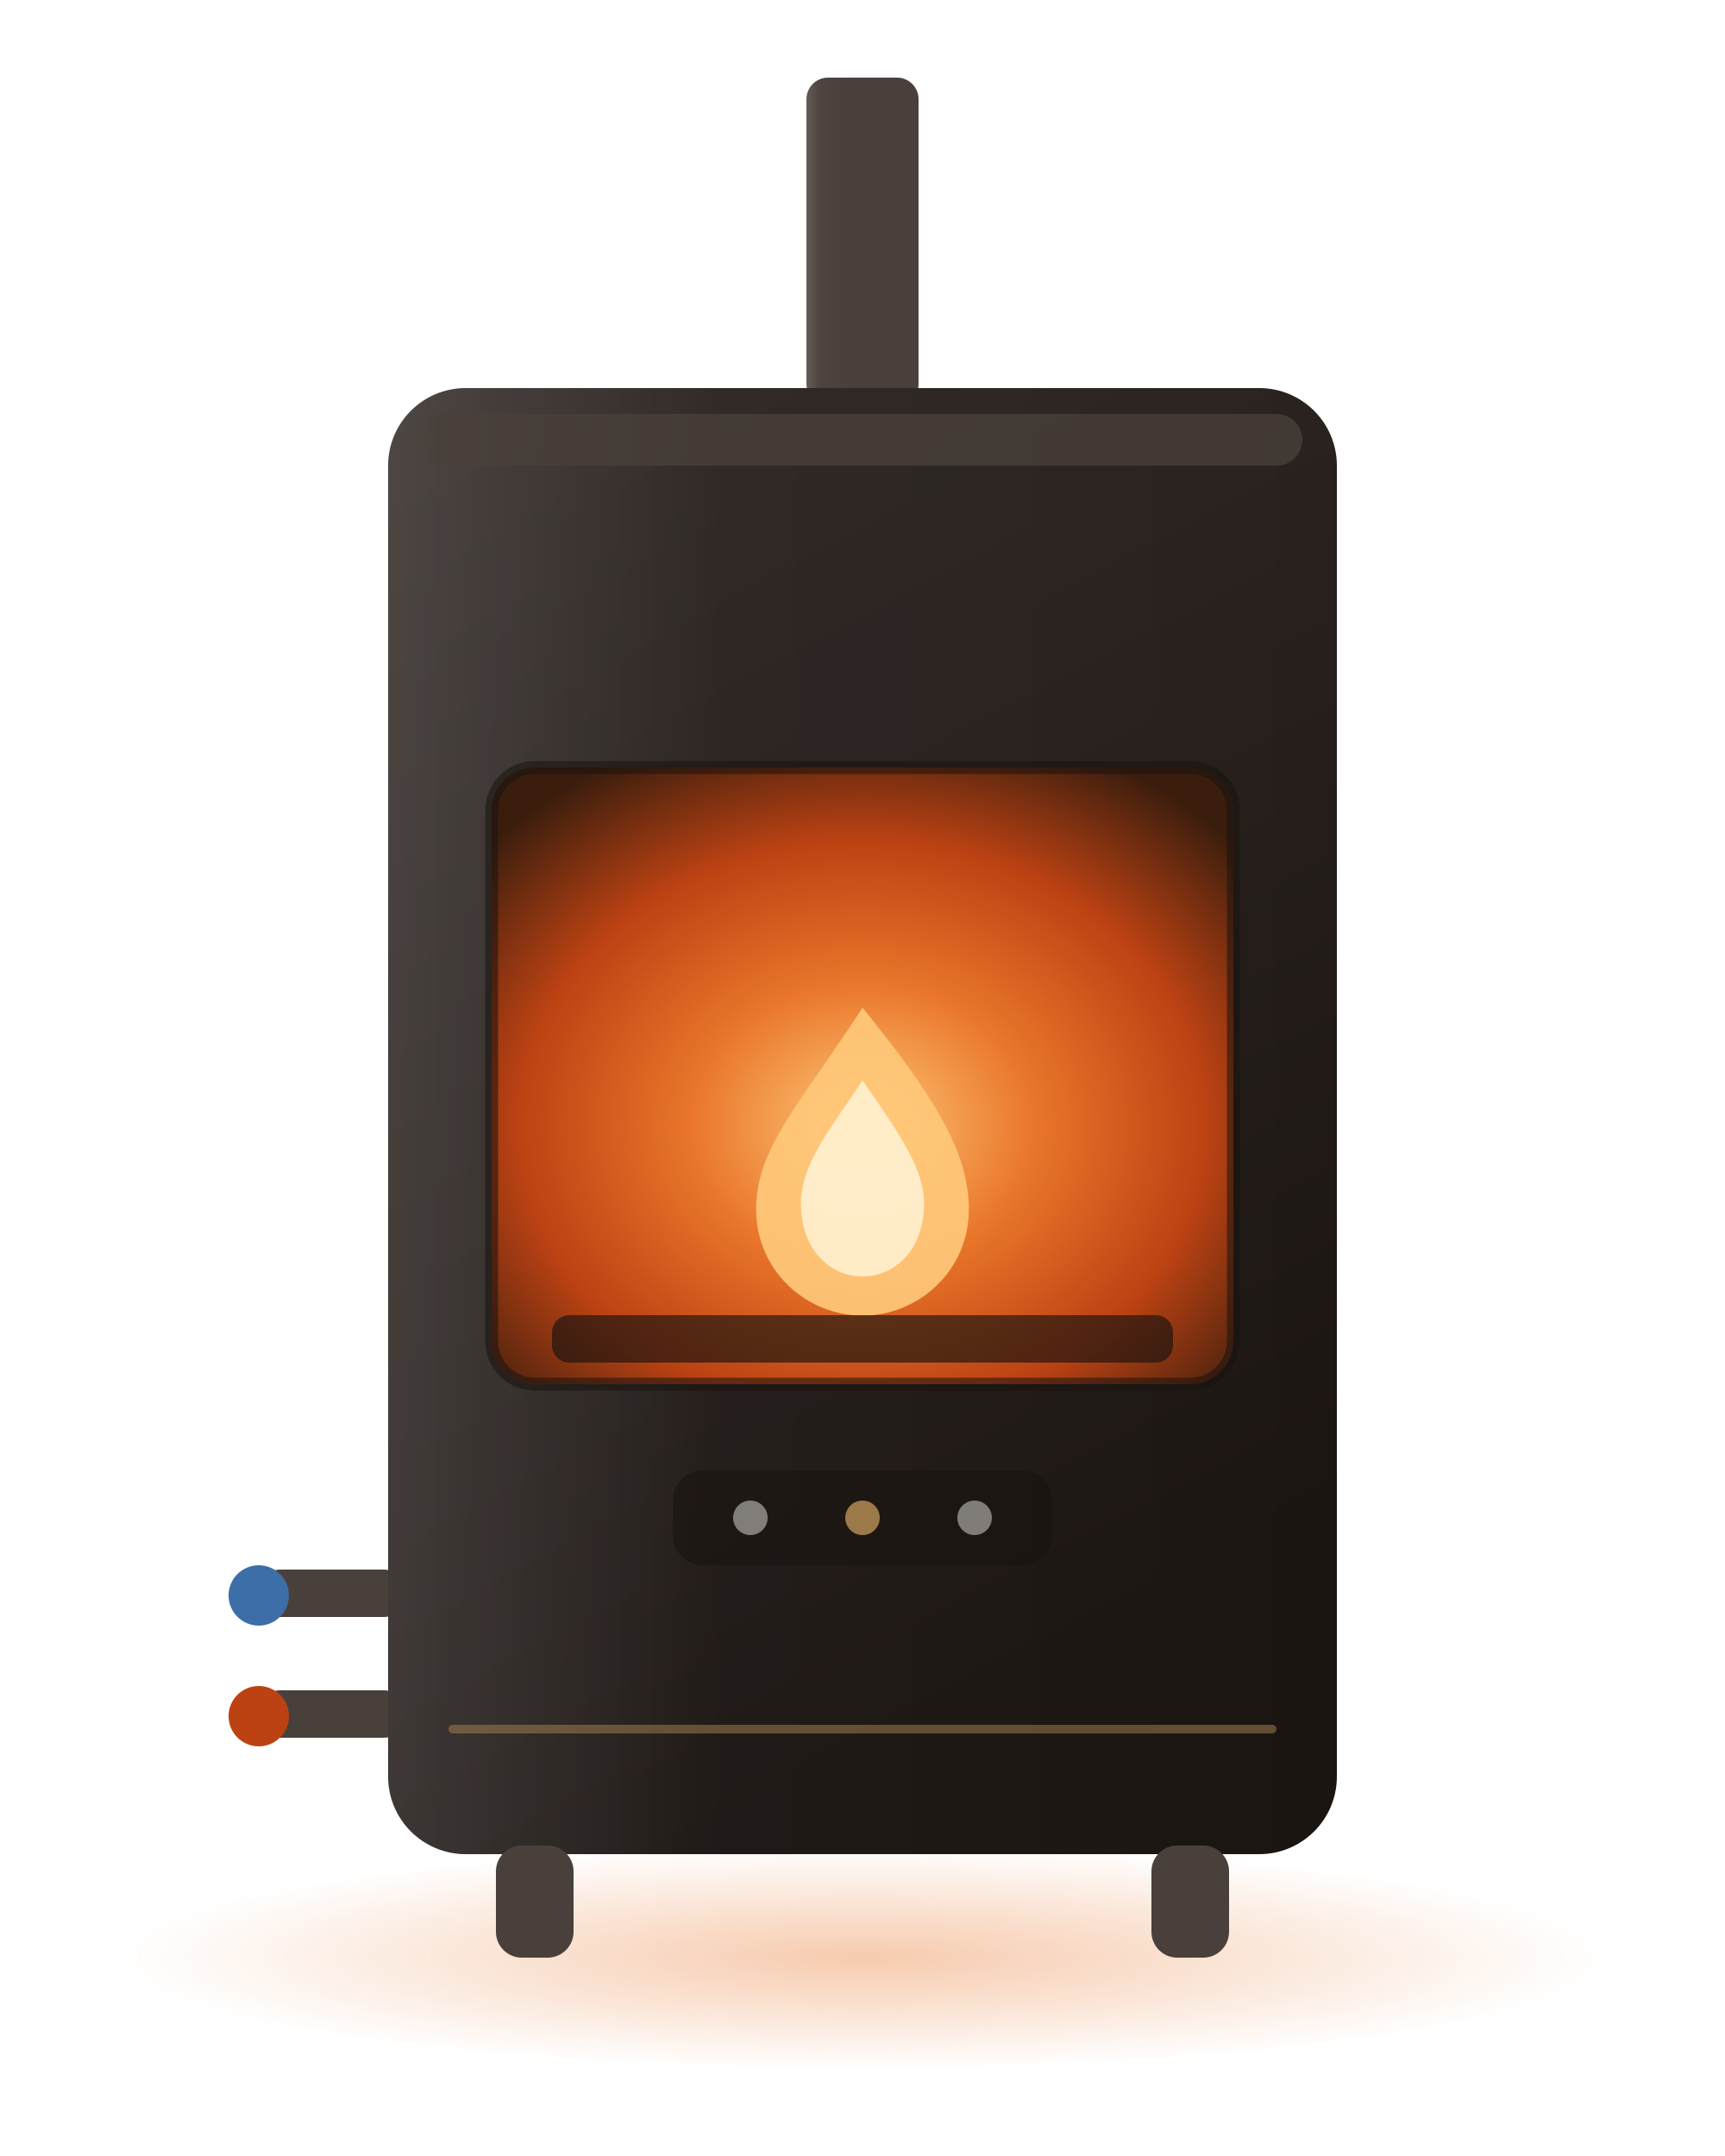
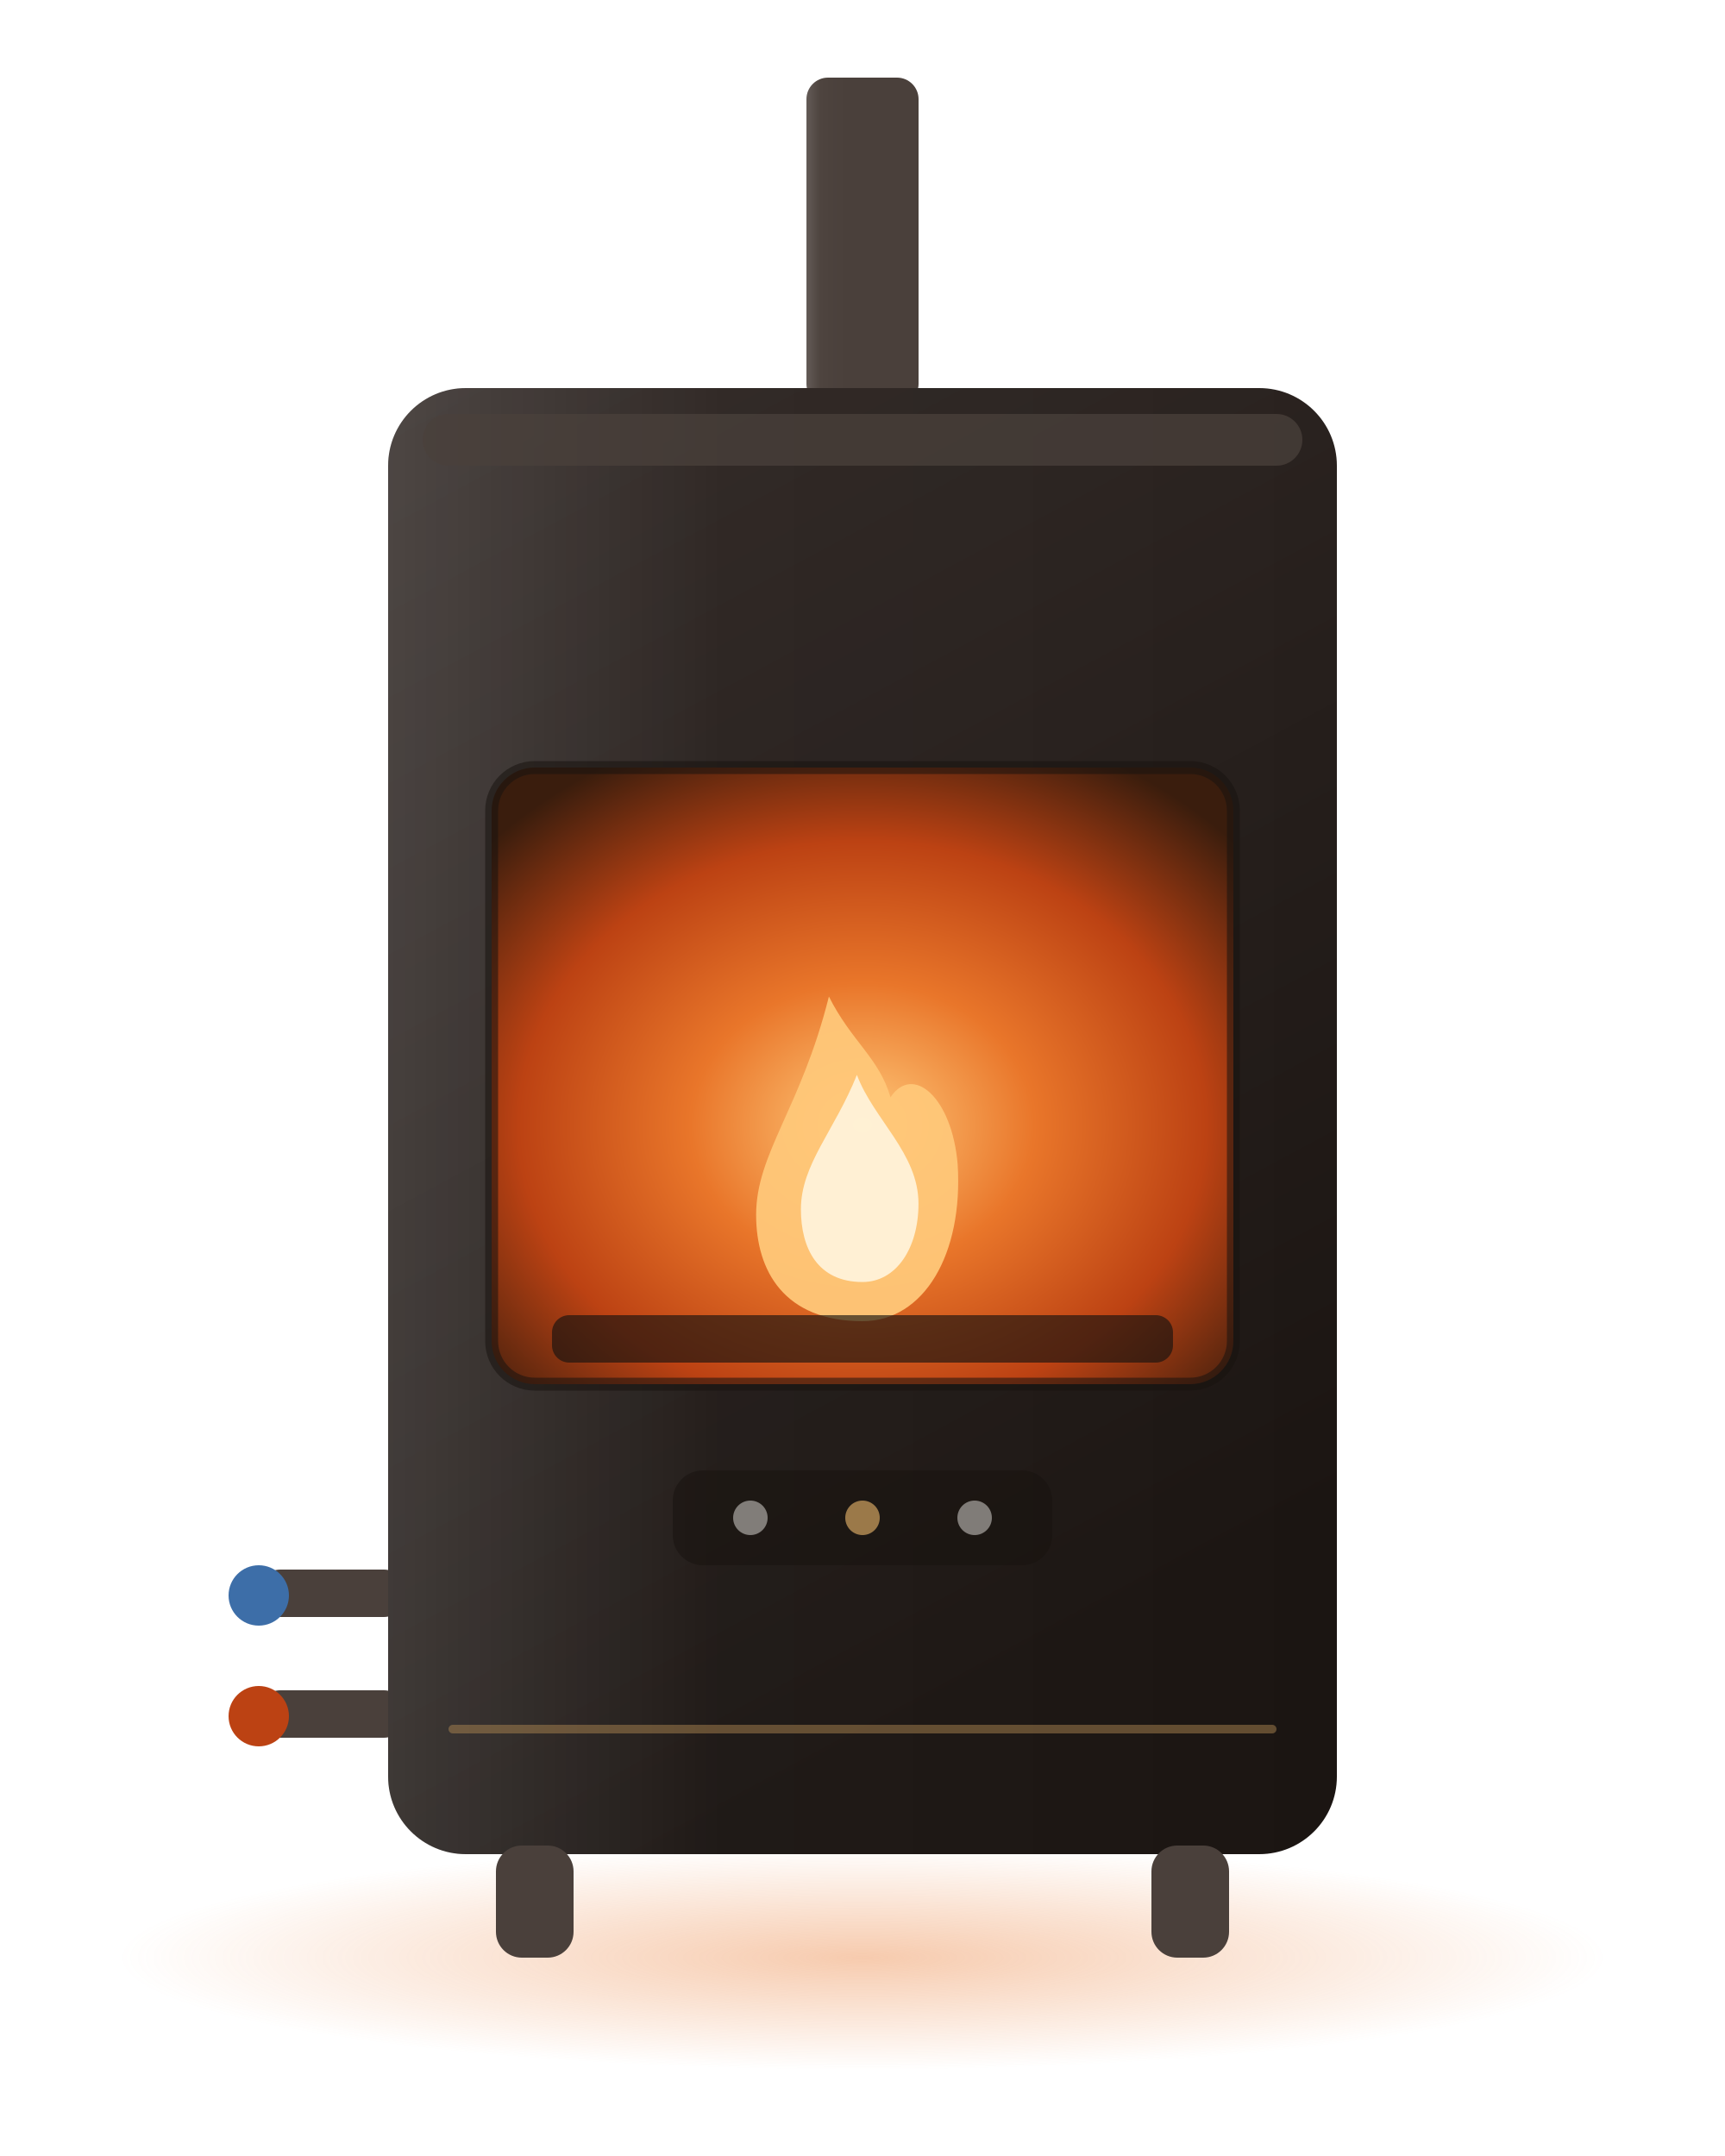
<svg xmlns="http://www.w3.org/2000/svg" viewBox="0 0 400 500" width="400" height="500" role="img" aria-hidden="true">
  <defs>
    <linearGradient id="bodystovehydro" x1="0" y1="0" x2="0.35" y2="1">
      <stop offset="0" stop-color="#302825" />
      <stop offset="1" stop-color="#1b1512" />
    </linearGradient>
    <linearGradient id="sheenstovehydro" x1="0" y1="0" x2="1" y2="0">
      <stop offset="0" stop-color="#ffffff" stop-opacity="0.14" />
      <stop offset="0.35" stop-color="#ffffff" stop-opacity="0.02" />
      <stop offset="1" stop-color="#ffffff" stop-opacity="0" />
    </linearGradient>
    <radialGradient id="glassstovehydro" cx="50%" cy="58%" r="68%">
      <stop offset="0" stop-color="#ffc879" />
      <stop offset="0.34" stop-color="#e9762a" />
      <stop offset="0.68" stop-color="#bc4213" />
      <stop offset="1" stop-color="#3a1d0d" />
    </radialGradient>
    <radialGradient id="halostovehydro" cx="50%" cy="50%" r="50%">
      <stop offset="0" stop-color="#e9762a" stop-opacity="0.38" />
      <stop offset="1" stop-color="#e9762a" stop-opacity="0" />
    </radialGradient>
  </defs>
  <ellipse cx="200.0" cy="454" rx="172" ry="26" fill="url(#halostovehydro)" />
  <rect x="187" y="18" width="26" height="76" rx="5" fill="#4a403b" />
  <rect x="187" y="18" width="9" height="76" fill="url(#sheenstovehydro)" />
  <rect x="60" y="392" width="34" height="11" rx="5" fill="#4a403b" />
  <circle cx="60" cy="398" r="7" fill="#bc4213" />
  <rect x="60" y="364" width="34" height="11" rx="5" fill="#4a403b" />
  <circle cx="60" cy="370" r="7" fill="#3d6ea8" />
  <rect x="90" y="90" width="220" height="340" rx="18" fill="url(#bodystovehydro)" />
  <rect x="90" y="90" width="220" height="340" rx="18" fill="url(#sheenstovehydro)" />
  <rect x="98" y="96" width="204" height="12" rx="6" fill="#4a403b" opacity="0.75" />
  <rect x="114" y="178" width="172" height="143" rx="10" fill="url(#glassstovehydro)" />
  <rect x="114" y="178" width="172" height="143" rx="10" fill="none" stroke="#17120f" stroke-width="3" opacity="0.55" />
  <g transform="translate(200.0 272.648) scale(1.298182)">
-     <path d="M0 -30 C 13 -14 19 -4 19 6 C 19 17 10 25 0 25 C -10 25 -19 17 -19 6 C -19 -5 -11 -13 0 -30 Z" fill="#ffc879" opacity="0.92" />
-     <path d="M0 -17 C 7 -7 11 -1 11 5 C 11 13 6 18 0 18 C -6 18 -11 13 -11 5 C -11 -2 -6 -8 0 -17 Z" fill="#fff3d6" opacity="0.85" />
+     <path d="M0 26 C -14 26 -19 17 -19 7 C -19 -4 -11 -12 -6 -32              C -2 -24 3 -21 5 -14 C 9 -20 16 -14 17 -2              C 18 14 11 26 0 26 Z" fill="#ffc879" opacity="0.94" />
+     <path d="M0 19 C -8 19 -11 13 -11 6 C -11 -2 -5 -8 -1 -18              C 2 -10 10 -4 10 5 C 10 13 6 19 0 19 Z" fill="#fff6e0" opacity="0.88" />
  </g>
  <rect x="128" y="305" width="144" height="11" rx="4" fill="#17120f" opacity="0.65" />
  <rect x="156" y="341" width="88" height="22" rx="7" fill="#17120f" opacity="0.55" />
  <circle cx="174" cy="352" r="4" fill="#fbf8f4" opacity="0.45" />
  <circle cx="200" cy="352" r="4" fill="#a9844f" opacity="0.9" />
  <circle cx="226" cy="352" r="4" fill="#fbf8f4" opacity="0.45" />
  <rect x="104" y="400" width="192" height="2" rx="1" fill="#a9844f" opacity="0.5" />
  <rect x="115" y="428" width="18" height="26" rx="6" fill="#4a403b" />
  <rect x="267" y="428" width="18" height="26" rx="6" fill="#4a403b" />
</svg>
